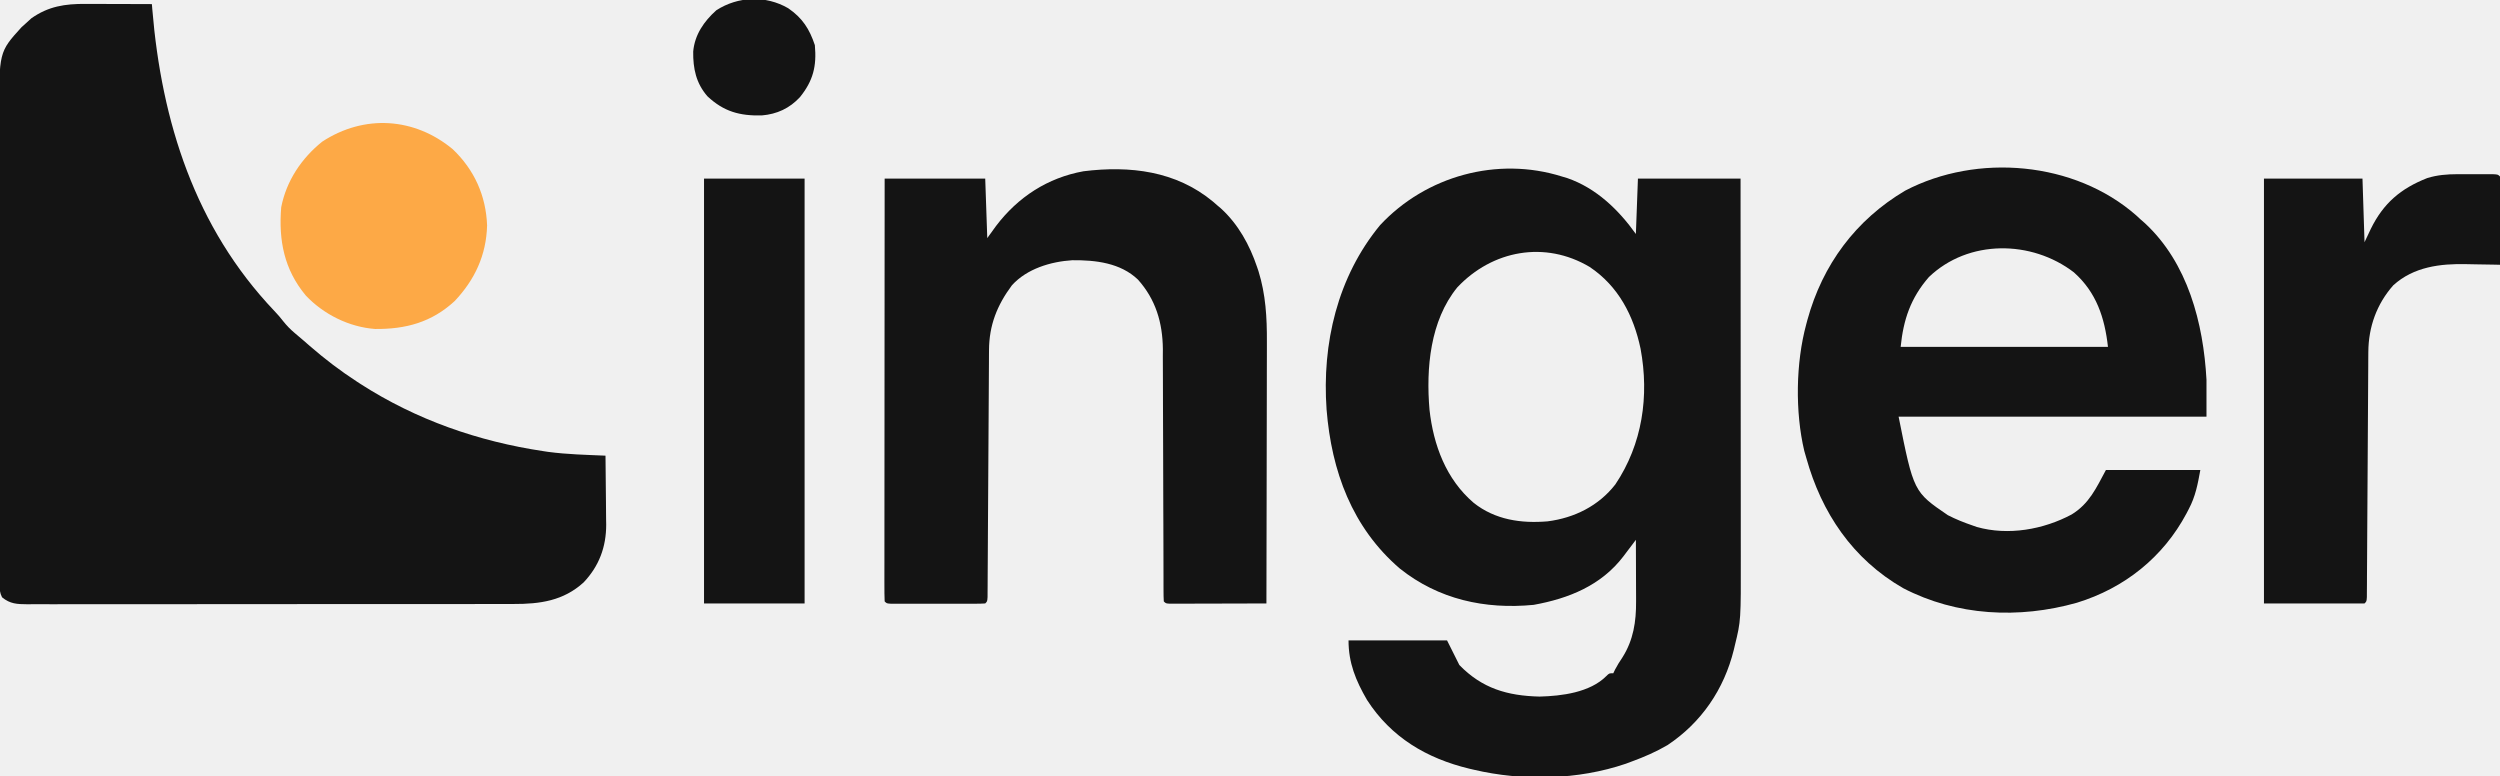
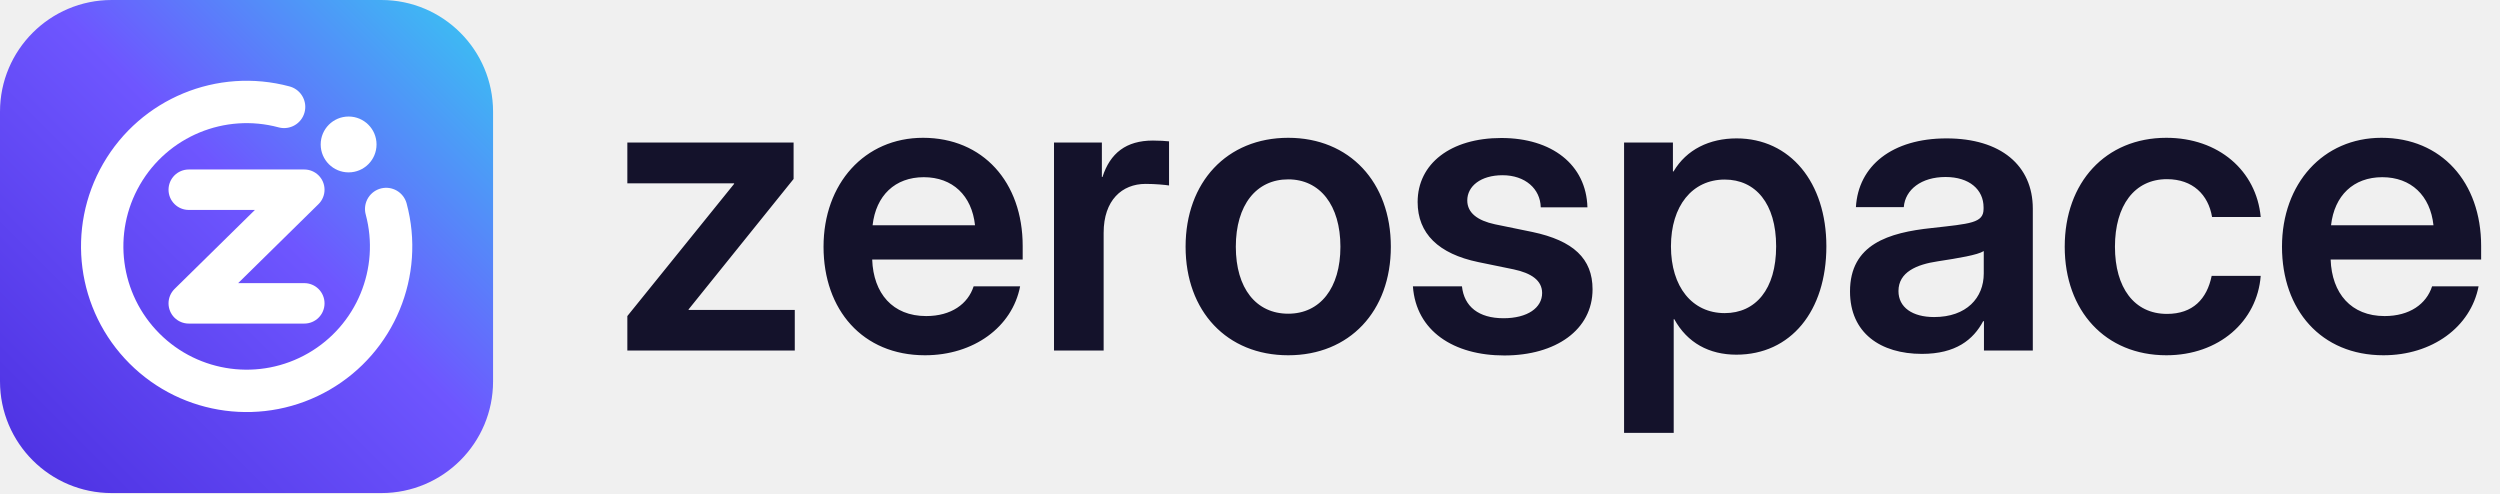
- <svg xmlns="http://www.w3.org/2000/svg" viewBox="0 0 1218 378" version="1.1" width="1218" height="378">
-   <path d="M41.676,1.902c.925,.002,1.85,.003,2.803,.005c2.945,.005,5.889,.018,8.834,.031c2,.005,4.001,.009,6.001,.013C64.21,1.962,69.105,1.979,74,2c.032,.404,.032,.404,.196,2.449c4.52,54.877,20.8,106.359,59.429,147C136,154,136,154,138.098,156.637c1.68,2.087,3.306,3.758,5.34,5.488c.696,.593,1.392,1.186,2.109,1.797c.809,.686,1.619,1.371,2.453,2.078c.975,.851,1.949,1.702,2.953,2.578c7.33,6.367,14.891,12.127,23.047,17.422c.558,.363,1.117,.726,1.692,1.1c27.078,17.409,57.36,27.979,89.121,32.713c.737,.111,1.474,.223,2.233,.338c9.256,1.238,18.633,1.443,27.954,1.849c.075,5.656,.129,11.311,.165,16.968c.015,1.92,.035,3.84,.061,5.761c.037,2.775,.054,5.55,.067,8.326c.015,.845,.031,1.69,.047,2.561c.003,10.89-3.481,20.209-11.004,28.138c-9.847,8.97-21.276,10.558-34.186,10.507c-1.046,.004-2.092,.007-3.17,.011c-3.482,.011-6.963,.007-10.444,.003c-2.506,.004-5.011,.009-7.517,.015c-6.083,.012-12.166,.015-18.249,.012c-4.944-.001-9.887,0-14.83,.005c-.705,0-1.41,.001-2.137,.001c-1.432,.002-2.864,.003-4.296,.004c-13.408,.011-26.816,.009-40.224,.003c-12.267-.006-24.533,.006-36.799,.025c-12.606,.019-25.211,.027-37.817,.024c-7.073-.002-14.146,0-21.219,.014c-6.644,.013-13.289,.011-19.933-.002c-2.441-.002-4.882,0-7.323,.009c-3.326,.01-6.651,.002-9.977-.011c-.971,.008-1.942,.015-2.942,.023C8.391,294.357,4.921,294.264,1,291c-1.152-2.304-1.127-3.601-1.131-6.164c-.004-.878-.008-1.756-.012-2.66c.001-.97,.002-1.941,.003-2.941c-.003-1.026-.006-2.052-.009-3.11c-.009-3.462-.011-6.924-.012-10.386c-.005-2.474-.01-4.947-.015-7.42c-.013-6.739-.02-13.477-.024-20.215c-.003-4.209-.007-8.419-.012-12.629c-.012-11.659-.022-23.319-.026-34.979c0-.747,0-1.493,0-2.263c0-.748-.001-1.497-.001-2.268c0-1.517-.001-3.033-.001-4.55c0-.752-.001-1.505-.001-2.28c-.004-12.171-.021-24.343-.045-36.514c-.023-12.503-.036-25.005-.037-37.508C-.324,98.096-.33,91.079-.348,84.062c-.017-6.607-.018-13.214-.01-19.822c.001-2.42-.003-4.84-.013-7.26C-.493,25.342-.493,25.342,10.5,13.25c.825-.742,1.65-1.485,2.5-2.25c.743-.681,1.485-1.361,2.25-2.062c8.377-5.903,16.424-7.093,26.426-7.036Z" fill="#141414" />
-   <path d="M761,86c.859,.255,1.717,.51,2.602,.773C777.66,91.638,788.543,102.16,797,114c.333-9,.667-18,1-27c16.667,0,33.333,0,50,0c.023,25.914,.041,51.827,.052,77.741c.005,12.033,.012,24.067,.023,36.1c.01,10.495,.017,20.989,.019,31.484c.001,5.551,.004,11.102,.012,16.653c.007,5.238,.009,10.475,.007,15.712c0,1.911,.002,3.821,.006,5.731c.062,31.884,.062,31.884-2.869,43.892c-.176,.745-.351,1.491-.532,2.26c-4.737,19.217-15.749,35.422-32.28,46.427c-5.58,3.27-11.371,5.782-17.438,8c-.96,.36-1.921,.719-2.91,1.09c-23.215,7.938-50.311,8.519-74.09,2.91c-.716-.166-1.432-.333-2.169-.504C695.091,369.493,677.755,359.263,666,341c-5.477-9.456-9-18.022-9-29c16,0,32,0,48,0c2,4,4,8,6,12c11.061,11.377,23.319,14.985,39.063,15.375c10.784-.28,24.569-1.962,32.582-10.031C784,328,784,328,786,328c.28-.584,.559-1.168,.848-1.77c1.079-2.089,2.278-3.969,3.59-5.917c5.382-8.51,6.721-17.451,6.66-27.333c-.002-.858-.003-1.717-.005-2.601c-.005-2.731-.018-5.461-.03-8.191c-.006-1.857-.01-3.713-.014-5.569c-.011-4.54-.028-9.079-.049-13.619c-.333,.444-.333,.444-2.021,2.69c-.893,1.179-1.788,2.358-2.682,3.537c-.437,.583-.874,1.166-1.325,1.767c-10.831,14.225-26.634,20.601-43.784,23.694C723.476,296.976,700.838,292.031,682,277c-23.27-19.978-33.276-47.479-35.687-77.426c-2.3-32.173,5.278-64.677,26.062-89.886C694.701,85.726,729.517,76.081,761,86Zm-51,54c-13.246,16.23-15.277,39.463-13.543,59.633C698.35,216.839,704.555,233.537,718,245c10.39,8.253,23.089,10.091,36,9c13.009-1.665,24.861-7.521,33-18c13.176-19.619,16.574-43.049,12.281-66.129c-3.402-16.142-10.798-30.434-24.781-39.808c-21.815-12.967-47.43-8.152-64.5,9.937Z" fill="#141414" />
-   <path d="M1040.723,104.902c.375,.346,.375,.346,2.277,2.098c.617,.538,1.235,1.075,1.871,1.629c21.042,19.39,28.627,48.836,30.129,76.371c0,6,0,12,0,18c-50,0-100,0-150,0c7.326,36.629,7.326,36.629,24,48c3.899,2.008,7.854,3.579,12,5c.705,.248,1.41,.495,2.137,.75c15.274,4.321,32.476,1.226,46.176-6.105c8.576-5.248,11.975-12.895,16.687-21.645c15.333,0,30.667,0,46,0c-1.243,6.834-2.355,12.851-5.625,19c-.353,.68-.705,1.36-1.069,2.061c-11.407,21.458-30.291,36.495-53.472,43.603c-28.163,7.937-58.506,6.483-84.662-7.137C902.639,272.417,887.462,249.88,880,223c-.32-1.112-.639-2.225-.969-3.371c-4.479-18.932-4.127-42.853,.969-61.629c.188-.707,.376-1.413,.57-2.141c7.378-26.902,23.505-48.699,47.621-62.972c35.081-18.346,82.542-14.277,112.532,12.015ZM939.738,135c-8.877,10.214-12.413,20.75-13.738,34c33.667,0,67.333,0,101,0c-1.58-14.222-5.658-26.595-16.609-36.316c-20.588-15.79-51.389-16.164-70.653,2.316Z" fill="#141414" />
-   <path d="M590.988,98.242c.664,.58,1.328,1.16,2.012,1.758c.592,.498,1.183,.995,1.793,1.508c8.462,7.707,14.029,17.825,17.645,28.555c.234,.694,.469,1.389,.711,2.104c3.503,11.243,4.144,22.643,4.078,34.344c-.001,1.401,0,2.802,.001,4.203c.001,3.759-.011,7.519-.025,11.278c-.013,3.945-.014,7.89-.016,11.835c-.006,7.451-.023,14.902-.043,22.354c-.022,8.491-.033,16.982-.043,25.473c-.021,17.449-.056,34.897-.101,52.346c-6.96,.025-13.92,.043-20.88,.055c-2.37,.005-4.74,.012-7.11,.02c-3.398,.013-6.796,.018-10.194,.023c-1.066,.005-2.133,.01-3.232,.015c-.981,0-1.962,0-2.972,.001c-.869,.002-1.737,.004-2.632,.006C568,294,568,294,567,293c-.1-1.692-.129-3.387-.131-5.082c-.002-.551-.002-.551-.012-3.338c0-.61,0-.61,.001-3.696c-.005-1.96-.011-3.92-.016-5.879c-.005-2.115-.008-4.23-.011-6.344c-.006-4.415-.022-8.829-.041-13.243c-.006-1.512-.013-3.024-.019-4.536c-.003-.758-.006-1.516-.01-2.296c-.042-10.279-.075-20.558-.087-30.836c-.008-6.929-.031-13.858-.069-20.786c-.02-3.663-.032-7.326-.027-10.989c.005-4.102-.02-8.204-.048-12.306c.007-1.195,.013-2.391,.02-3.622c-.141-12.864-3.47-24.113-12.105-33.789c-8.518-8.192-20.693-9.58-31.996-9.477C511.904,127.45,500.294,130.931,493,139c-7.22,9.715-11.085,19.411-11.151,31.574c-.005,.542-.005,.542-.026,3.284c-.004,1.174-.008,2.348-.012,3.557c-.009,1.248-.017,2.496-.026,3.781c-.017,2.704-.033,5.409-.045,8.113c-.021,4.273-.048,8.545-.077,12.818c-.065,9.834-.121,19.668-.176,29.502c-.051,9.028-.104,18.056-.165,27.085c-.028,4.251-.052,8.503-.071,12.754c-.017,3.255-.04,6.509-.062,9.764c-.004,1.184-.008,2.367-.012,3.587c-.004,.535-.004,.535-.026,3.242c-.005,.935-.01,1.87-.015,2.834C481,293,481,293,480,294c-1.499,.098-3.002,.128-4.504,.129c-.479,.002-.479,.002-2.902,.01c-1.042-.002-2.083-.004-3.156-.006c-1.062,.001-2.124,.002-3.218,.003c-2.249,0-4.499-.001-6.748-.006c-3.457-.005-6.914,0-10.37,.007c-2.18-.001-4.36-.002-6.539-.004c-1.042,.002-2.084,.004-3.157,.006c-.958-.003-1.915-.006-2.902-.01c-.848,0-1.695-.001-2.568-.002C432,294,432,294,431,293c-.098-2.655-.13-5.285-.12-7.941c-.001-.842-.002-1.684-.003-2.552c-.002-2.843,.004-5.687,.009-8.531c.001-2.029,.001-4.059,0-6.089c0-5.528,.006-11.057,.013-16.586c.006-5.771,.006-11.542,.008-17.313c.003-10.936,.011-21.872,.021-32.809c.011-12.447,.017-24.894,.022-37.341c.01-25.613,.028-51.225,.05-76.838c16.333,0,32.667,0,49,0c.333,9.667,.667,19.333,1,29c1.403-1.939,2.805-3.877,4.25-5.875c10.705-14.124,25.124-23.508,42.629-26.687c22.645-2.807,45.041-.183,63.109,14.804Z" fill="#141414" />
-   <path d="M1197.238,84.867c1.149-.001,2.299-.002,3.483-.004c1.185,.004,2.37,.008,3.592,.012c.602-.002,.602-.002,3.65-.012c.571,.001,.571,.001,3.463,.004c.523,.001,.523,.001,3.169,.004C1217,85,1217,85,1218,86c.093,1.351,.117,2.707,.114,4.061c-.001,.43-.001,.43-.001,2.608c-.005,.936-.01,1.871-.015,2.835c-.002,.953-.003,1.906-.005,2.888c-.005,3.057-.018,6.114-.03,9.171c-.006,2.067-.01,4.134-.014,6.201c-.011,5.078-.028,10.157-.049,15.236c-.841-.021-1.681-.042-2.548-.063c-3.185-.07-6.37-.119-9.555-.157c-1.367-.02-2.733-.047-4.099-.082c-12.882-.322-25.892,1.288-35.798,10.302c-8.106,9.169-12.084,20.354-12.151,32.536c-.005,.538-.005,.538-.026,3.259c-.004,1.164-.008,2.329-.012,3.528c-.009,1.238-.017,2.476-.026,3.752c-.017,2.683-.033,5.366-.045,8.049c-.021,4.239-.048,8.478-.077,12.717c-.065,9.757-.121,19.513-.176,29.27c-.051,8.957-.104,17.914-.165,26.872c-.028,4.218-.052,8.436-.071,12.654c-.017,3.229-.04,6.458-.062,9.686c-.004,1.175-.008,2.35-.012,3.56c-.004,.53-.004,.53-.026,3.216c-.005,.928-.01,1.855-.015,2.811C1153,293,1153,293,1152,294c-16.333,0-32.667,0-49,0c0-69,0-138,0-207c16,0,32,0,48,0c.333,10.333,.667,20.667,1,31c1.011-2.145,2.021-4.29,3.063-6.5c6.135-12.47,14.533-19.65,27.48-24.738c4.869-1.51,9.618-1.889,14.695-1.895Z" fill="#141414" />
-   <path d="M343,87c16.333,0,32.667,0,49,0c0,69,0,138,0,207c-16.333,0-32.667,0-49,0c0-69,0-138,0-207Z" fill="#141414" />
-   <path d="M220.539,72.664c10.554,10.018,16.235,22.687,16.774,37.149c-.386,14.474-5.961,26.467-15.825,36.894c-11.214,10.334-23.8,13.712-38.758,13.57c-12.65-.94-24.993-7.066-33.73-16.277c-10.583-12.713-13.299-26.866-12-43c2.511-12.857,9.854-23.858,20-32c20.448-13.357,44.835-11.817,63.539,3.664Z" fill="#FDA946" />
-   <path d="M384,4c6.94,4.751,10.378,10.134,13,18c.937,10.231-.82,17.322-7.25,25.313c-5.073,5.476-11.226,8.313-18.633,8.925c-10.724,.246-18.503-1.874-26.426-9.3c-5.579-6.391-7.064-13.521-6.964-21.805C338.44,16.953,342.967,10.387,349,5c10.558-6.828,24.066-7.336,35-1Z" fill="#141414" />
+ <svg xmlns="http://www.w3.org/2000/svg" viewBox="0 0 1298 256" width="1298" height="256">
+   <g transform="scale(0.25)">
+     <defs>
+       <linearGradient id="zs-tile-l" x1="0" y1="1" x2="1" y2="0">
+         <stop offset="0" stop-color="#4B2FE0" />
+         <stop offset="0.55" stop-color="#6E56FF" />
+         <stop offset="1" stop-color="#36C9F2" />
+       </linearGradient>
+     </defs>
+     <rect id="tile" width="1024" height="1024" rx="232" fill="url(#zs-tile-l)" />
+     <path id="orbit" d="M590 222 A300 300 0 1 0 802 434" fill="none" stroke="#FFFFFF" stroke-width="88" stroke-linecap="round" />
+     <circle id="satellite" cx="724" cy="300" r="58" fill="#FFFFFF" />
+     <path id="zed" d="M392 394 H632 L392 630 H632" fill="none" stroke="#FFFFFF" stroke-width="84" stroke-linecap="round" stroke-linejoin="round" />
+   </g>
+   <path fill="#14122B" transform="translate(316 182) scale(0.102273)" d="M95 0H945V-206H406V-209L939 -871V-1056H95V-849H637V-846L95 -175ZM1606 24C1853 24 2049 -119 2089 -326H1853C1824 -236 1739 -175 1612 -175C1442 -175 1344 -290 1338 -462H2102V-531C2102 -855 1900 -1080 1596 -1080C1300 -1080 1091 -848 1091 -527C1091 -207 1289 24 1606 24ZM1340 -636C1357 -787 1454 -880 1600 -880C1746 -880 1844 -787 1860 -636ZM2261 0H2513V-598C2513 -763 2606 -846 2726 -846C2776 -846 2826 -841 2845 -838V-1062C2825 -1064 2797 -1066 2763 -1066C2627 -1066 2546 -1002 2507 -881H2504V-1056H2261ZM3450 24C3761 24 3971 -199 3971 -527C3971 -855 3761 -1080 3450 -1080C3139 -1080 2929 -855 2929 -527C2929 -199 3139 24 3450 24ZM3450 -187C3287 -187 3184 -316 3184 -527C3184 -739 3288 -869 3450 -869C3611 -869 3715 -738 3715 -527C3715 -317 3612 -187 3450 -187ZM4547 25C4808 25 4995 -105 4995 -311C4995 -466 4898 -558 4689 -602L4499 -641C4411 -660 4359 -699 4359 -762C4359 -834 4427 -890 4538 -890C4653 -890 4730 -821 4732 -727H4969C4963 -944 4788 -1079 4532 -1079C4274 -1079 4107 -948 4107 -754C4107 -594 4213 -491 4415 -449L4595 -412C4684 -393 4739 -356 4739 -292C4739 -217 4665 -164 4543 -164C4417 -164 4343 -223 4332 -326H4083C4099 -99 4290 25 4547 25ZM5155 418H5407V-159H5410C5476 -39 5587 21 5725 21C6001 21 6182 -200 6182 -529C6182 -854 5998 -1077 5726 -1077C5589 -1077 5472 -1021 5406 -909H5403V-1056H5155ZM5666 -190C5501 -190 5393 -323 5393 -529C5393 -734 5501 -868 5666 -868C5822 -868 5927 -747 5927 -529C5927 -310 5822 -190 5666 -190ZM6667 17C6839 17 6928 -55 6978 -149H6982V0H7230V-720C7230 -940 7067 -1077 6792 -1077C6516 -1077 6344 -938 6332 -728H6575C6582 -817 6664 -881 6787 -881C6908 -881 6980 -817 6980 -727V-719C6980 -647 6913 -644 6717 -622C6499 -599 6302 -540 6302 -300C6302 -89 6457 17 6667 17ZM6729 -170C6619 -170 6548 -219 6548 -302C6548 -398 6640 -437 6748 -453C6852 -469 6950 -485 6981 -505V-391C6981 -268 6894 -170 6729 -170ZM7908 24C8175 24 8369 -148 8387 -379H8138C8114 -262 8043 -186 7911 -186C7745 -186 7647 -319 7647 -527C7647 -736 7746 -870 7911 -870C8042 -870 8121 -791 8140 -678H8387C8365 -913 8173 -1080 7908 -1080C7599 -1080 7392 -853 7392 -527C7392 -201 7599 24 7908 24ZM9010 24C9257 24 9453 -119 9493 -326H9257C9228 -236 9143 -175 9016 -175C8846 -175 8748 -290 8742 -462H9506V-531C9506 -855 9304 -1080 9000 -1080C8704 -1080 8495 -848 8495 -527C8495 -207 8693 24 9010 24ZM8744 -636C8761 -787 8858 -880 9004 -880C9150 -880 9248 -787 9264 -636Z" />
</svg>
